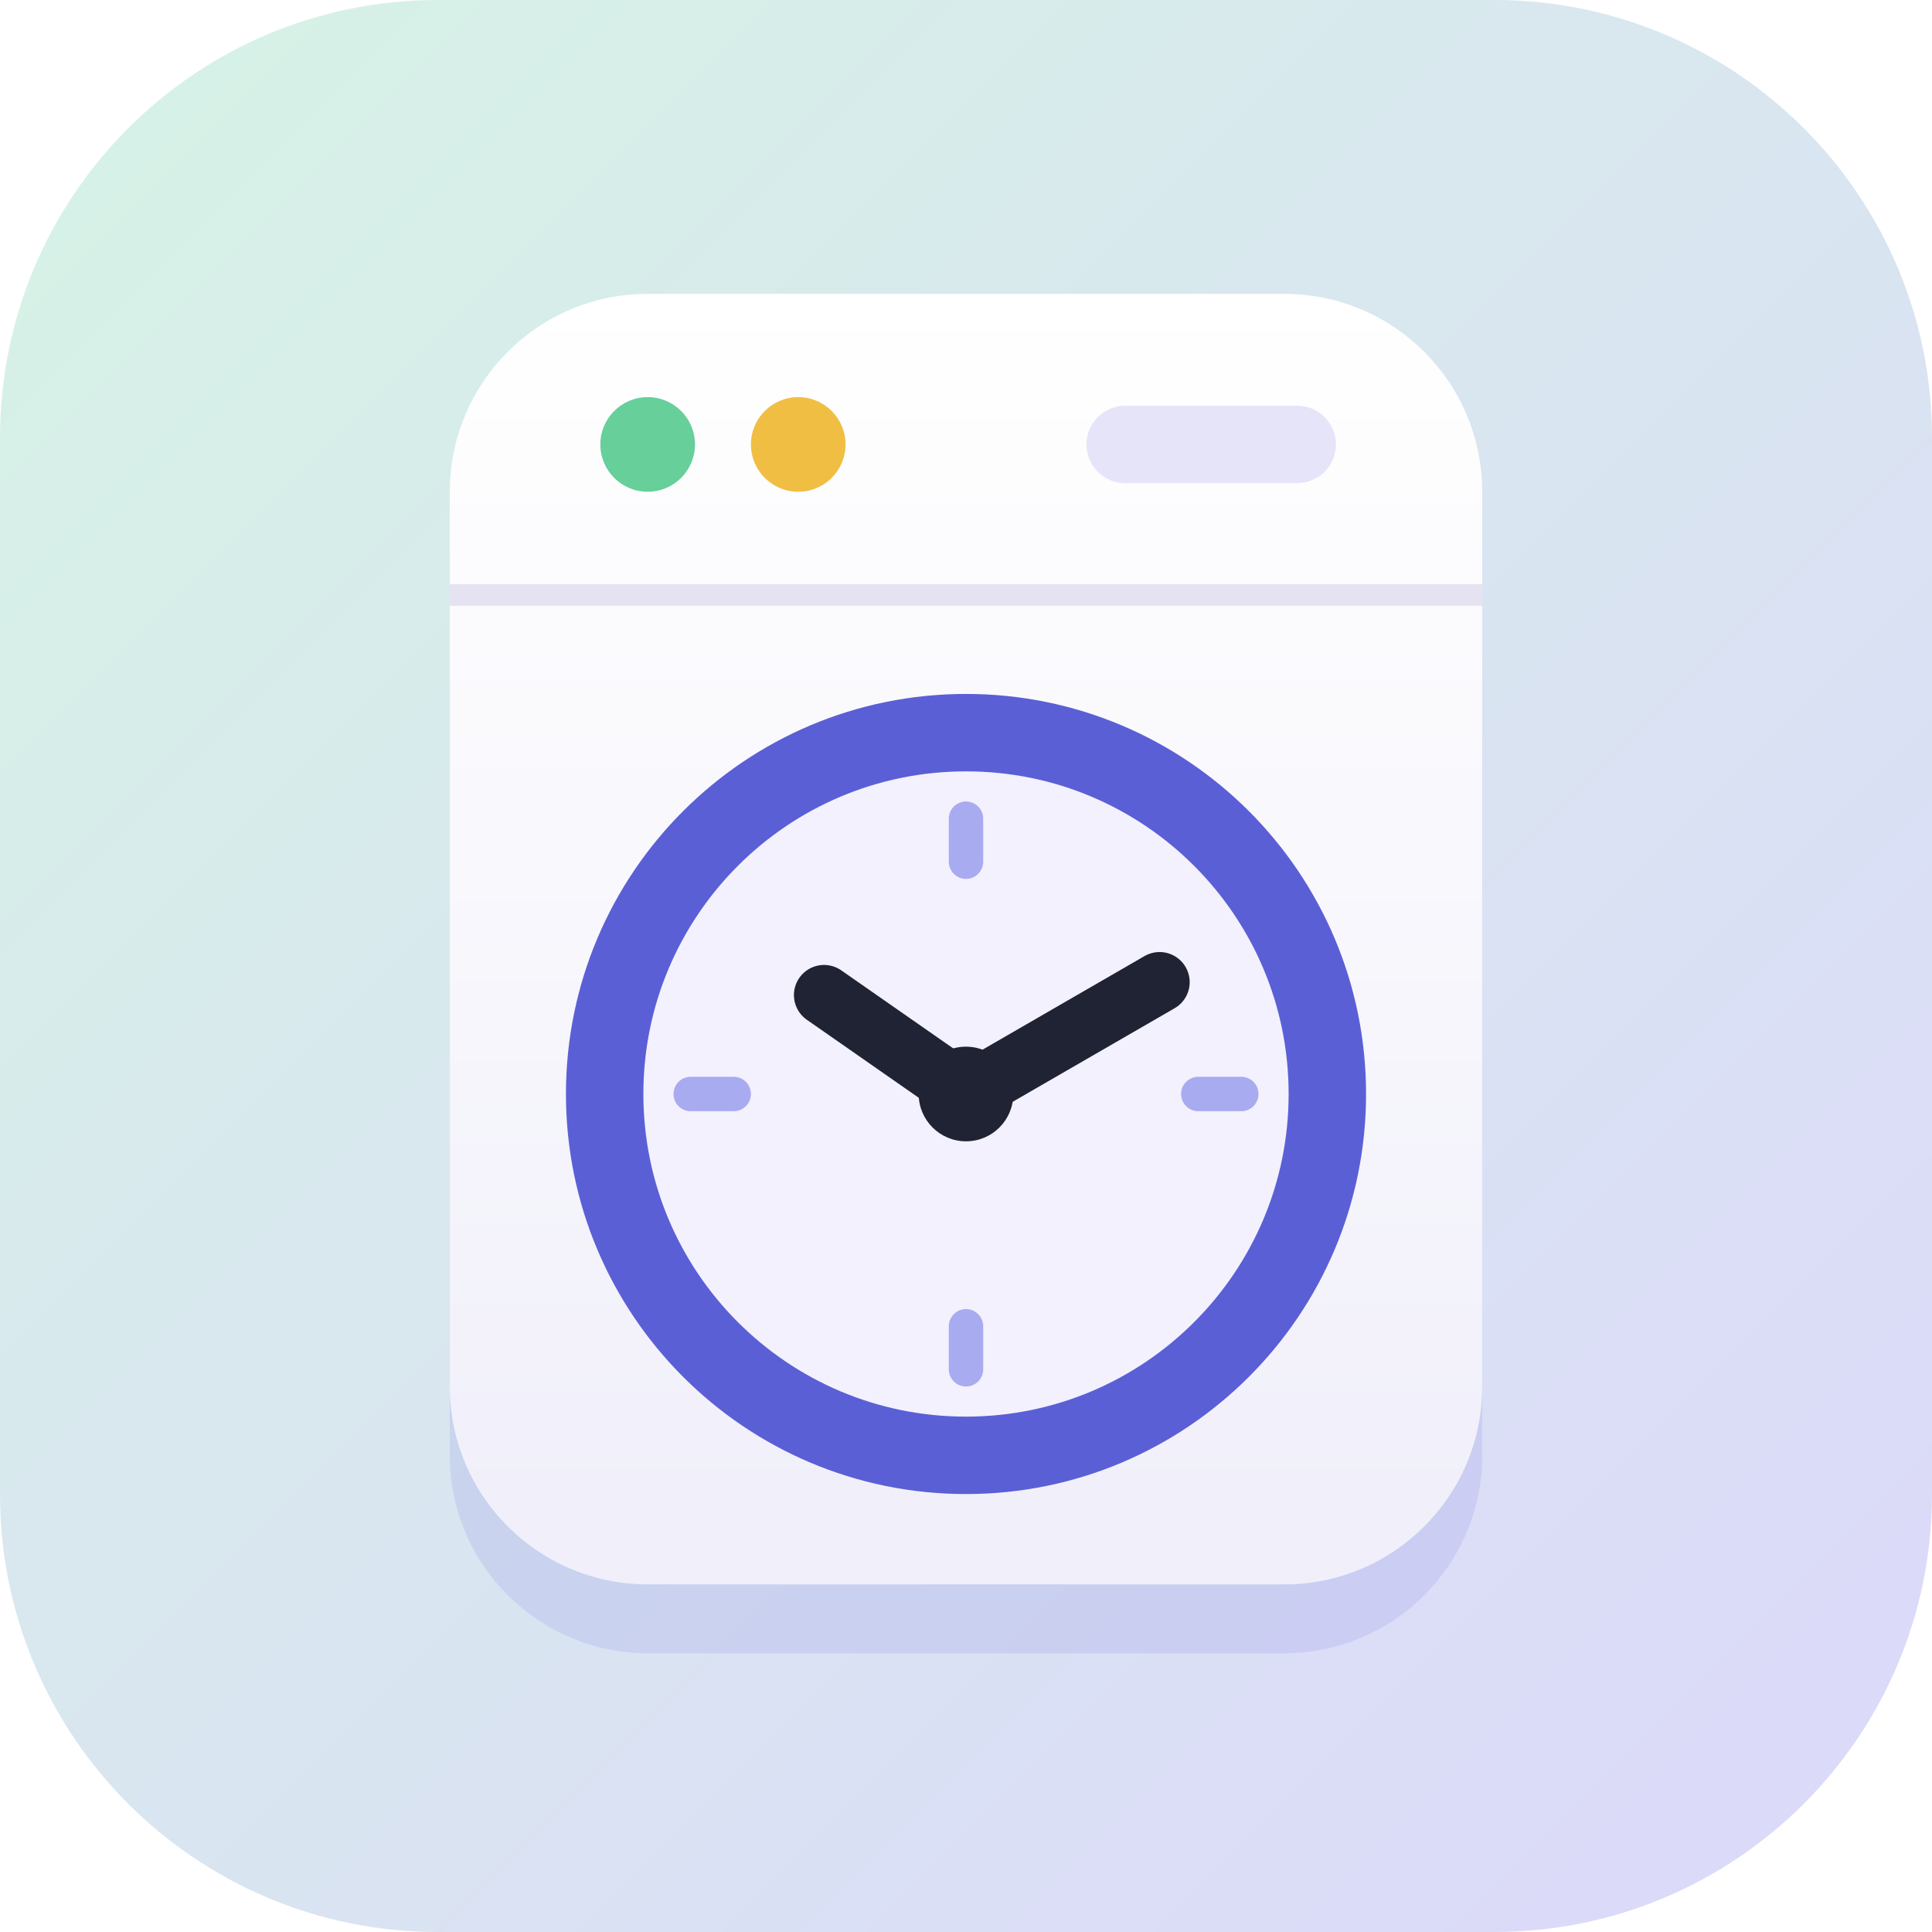
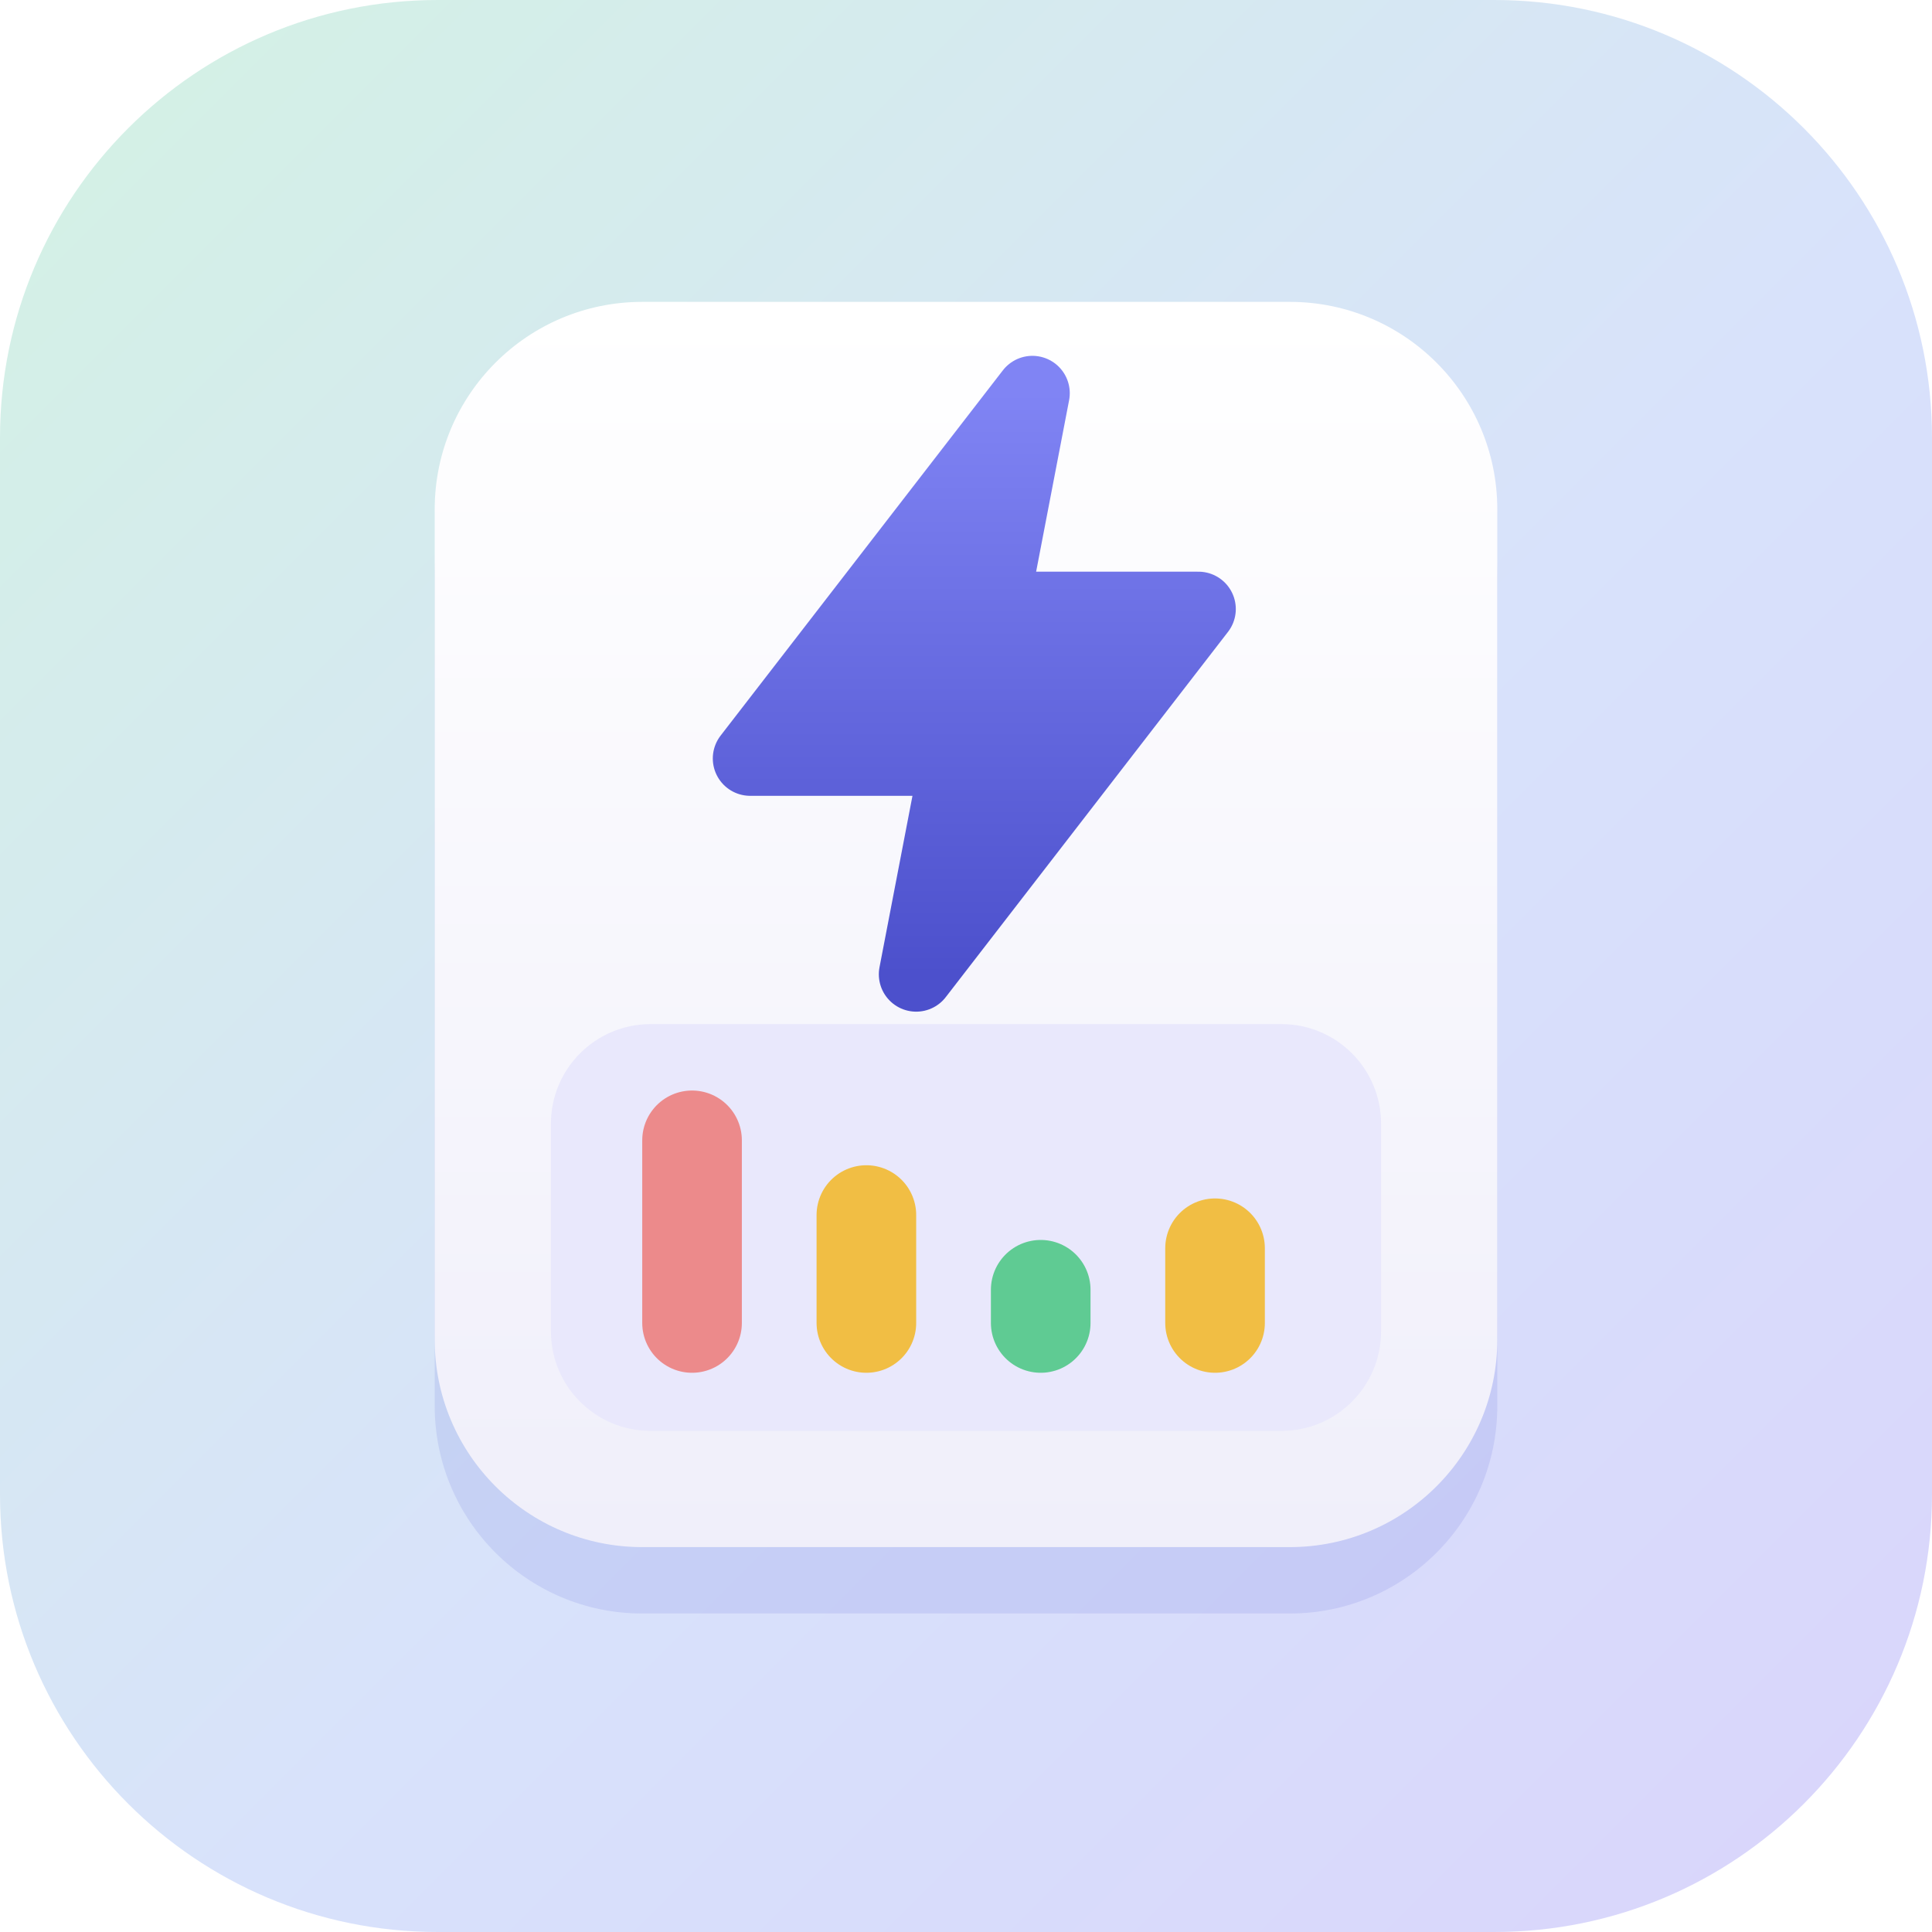
<svg xmlns="http://www.w3.org/2000/svg" viewBox="0 0 512 512">
  <defs>
    <linearGradient id="fondo" x1="0" y1="0" x2="1" y2="1">
-       <stop offset="0" stop-color="#d6f3e5" />
-       <stop offset="1" stop-color="#dcd8fb" />
+       <stop offset="0" stop-color="#d3f2e3" />
+       <stop offset=".55" stop-color="#d8e2fb" />
+       <stop offset="1" stop-color="#d9d4fb" />
    </linearGradient>
    <linearGradient id="cuerpo" x1="0" y1="0" x2="0" y2="1">
      <stop offset="0" stop-color="#ffffff" />
      <stop offset="1" stop-color="#f0effa" />
    </linearGradient>
+     <linearGradient id="rayo" x1="0" y1="0" x2="0" y2="1">
+       <stop offset="0" stop-color="#8084f4" />
+       <stop offset="1" stop-color="#4c50cc" />
+     </linearGradient>
  </defs>
-   <rect width="512" height="512" rx="116" fill="url(#fondo)" />
-   <g transform="translate(256 258) scale(1.14) translate(-256 -258)">
-     <rect x="136" y="116" width="240" height="300" rx="46" fill="#5b5fd6" opacity=".13" />
-     <rect x="136" y="100" width="240" height="300" rx="46" fill="url(#cuerpo)" />
-     <path d="M136 170h240" stroke="#e5e3f1" stroke-width="5" />
-     <circle cx="182" cy="135" r="11" fill="#66cf9a" />
-     <circle cx="217" cy="135" r="11" fill="#f1be44" />
-     <rect x="284" y="126" width="58" height="18" rx="9" fill="#e6e4f8" />
-     <circle cx="256" cy="286" r="84" fill="#f2f1fd" stroke="#5b5fd6" stroke-width="18" />
-     <g stroke="#a9abf0" stroke-width="8" stroke-linecap="round">
-       <path d="M256 222v10M320 286h-10M256 350v-10M192 286h10" />
+   <rect id="fondo-logo" width="512" height="512" rx="116" fill="url(#fondo)" />
+   <g id="dibujo" transform="translate(256 256) scale(1.1) translate(-256 -256)">
+     <rect x="128" y="112" width="256" height="300" rx="50" fill="#5b5fd6" opacity=".14" />
+     <rect x="128" y="96" width="256" height="300" rx="50" fill="url(#cuerpo)" />
+     <rect x="156" y="270" width="200" height="98" rx="24" fill="#e9e8fc" />
+     <g stroke-linecap="round" stroke-width="24">
+       <path d="M190 342v-44" stroke="#ec8a8b" />
+       <path d="M232 342v-26" stroke="#f1be44" />
+       <path d="M274 342v-8" stroke="#5fcb93" />
+       <path d="M316 342v-18" stroke="#f1be44" />
    </g>
-     <g stroke="#1f2333" stroke-width="14" stroke-linecap="round">
-       <path d="M256 286 301 260" />
-       <path d="M256 286 223 263" />
-     </g>
-     <circle cx="256" cy="286" r="11" fill="#1f2333" />
+     <path d="M272 118 204 206h50l-10 52 68-88h-50z" fill="url(#rayo)" stroke="url(#rayo)" stroke-width="18" stroke-linejoin="round" />
  </g>
</svg>
